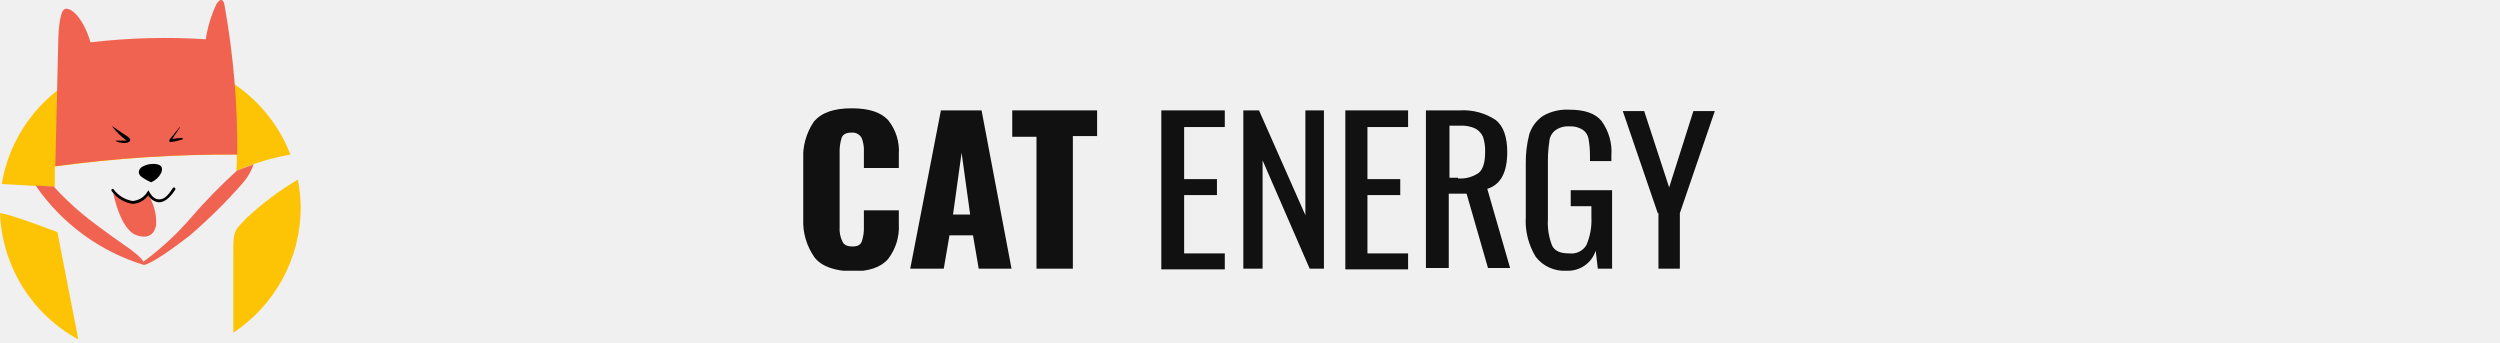
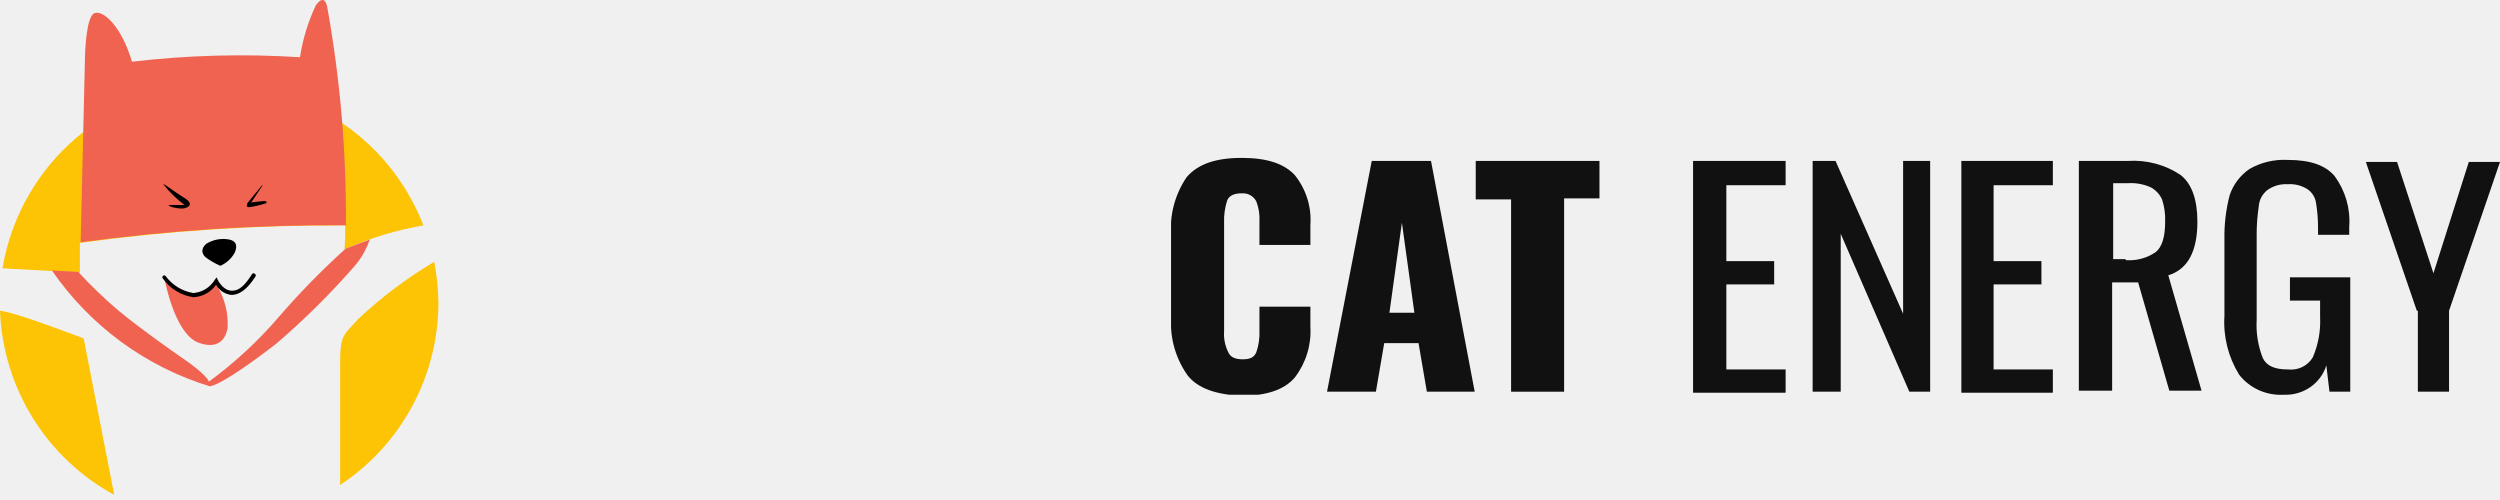
- <svg xmlns="http://www.w3.org/2000/svg" width="277" height="38" viewBox="0 0 277 38" fill="none">
+ <svg xmlns="http://www.w3.org/2000/svg" width="190" height="38" viewBox="0 0 190 38" fill="none">
  <g clip-path="url(#clip0)">
    <path d="M90.264 28.538C89.37 27.276 88.925 25.763 89 24.231V17.846C88.892 16.298 89.308 14.758 90.186 13.461C91.055 12.461 92.398 12 94.374 12C96.35 12 97.614 12.461 98.404 13.308C99.263 14.379 99.685 15.721 99.59 17.077V18.615H95.718V16.846C95.749 16.323 95.668 15.799 95.48 15.308C95.38 15.109 95.221 14.945 95.024 14.835C94.827 14.726 94.6 14.676 94.374 14.692C93.821 14.692 93.426 14.846 93.268 15.231C93.089 15.777 93.009 16.35 93.031 16.923V25.154C92.989 25.71 93.098 26.267 93.347 26.769C93.505 27.154 93.9 27.308 94.453 27.308C95.006 27.308 95.322 27.154 95.48 26.769C95.66 26.249 95.74 25.702 95.718 25.154V23.308H99.59V24.846C99.67 26.224 99.251 27.585 98.404 28.692C97.614 29.615 96.271 30.077 94.374 30.077C92.477 30 91.055 29.538 90.264 28.538Z" fill="#111111" />
    <path d="M104.253 12.231H108.757L112.077 29.769H108.441L107.809 26.077H105.201L104.569 29.769H100.854L104.253 12.231ZM107.493 23.769L106.545 16.923L105.596 23.769H107.493Z" fill="#111111" />
    <path d="M114.843 15.154H112.156V12.231H121.56V15.077H118.873V29.769H114.843V15.154Z" fill="#111111" />
    <path d="M128.752 12.231H135.707V14.077H131.202V19.846H134.837V21.615H131.202V28.077H135.707V29.846H128.673V12.231H128.752Z" fill="#111111" />
    <path d="M137.761 12.231H139.5L144.637 23.846V12.231H146.692V29.769H145.111L139.895 17.769V29.769H137.761V12.231Z" fill="#111111" />
    <path d="M149.063 12.231H156.017V14.077H151.513V19.846H155.148V21.615H151.513V28.077H156.017V29.846H149.063V12.231Z" fill="#111111" />
    <path d="M158.072 12.231H161.707C163.137 12.135 164.559 12.514 165.738 13.308C166.607 14 167.002 15.231 167.002 16.846C167.002 19.077 166.291 20.462 164.79 20.923L167.318 29.692H164.869L162.498 21.462H160.522V29.692H157.993V12.231H158.072ZM161.549 19.769C162.364 19.835 163.176 19.616 163.841 19.154C164.315 18.769 164.552 18 164.552 16.846C164.574 16.273 164.494 15.7 164.315 15.154C164.137 14.762 163.832 14.437 163.446 14.231C162.902 13.989 162.304 13.884 161.707 13.923H160.601V19.692H161.549V19.769Z" fill="#111111" />
    <path d="M170.164 28.462C169.342 27.117 168.956 25.562 169.057 24V18.154C169.038 17.039 169.17 15.927 169.452 14.846C169.717 14.039 170.244 13.337 170.954 12.846C171.836 12.338 172.854 12.097 173.878 12.154C175.538 12.154 176.723 12.539 177.434 13.385C178.252 14.502 178.644 15.862 178.541 17.231V17.846H176.17V17.308C176.173 16.663 176.12 16.02 176.012 15.385C175.945 14.983 175.718 14.623 175.379 14.385C174.935 14.101 174.408 13.966 173.878 14C173.311 13.965 172.75 14.128 172.297 14.461C172.111 14.614 171.959 14.802 171.851 15.013C171.742 15.225 171.679 15.456 171.665 15.692C171.561 16.38 171.508 17.074 171.507 17.769V24.308C171.449 25.304 171.61 26.301 171.981 27.231C172.297 27.846 172.93 28.077 173.878 28.077C174.252 28.122 174.632 28.059 174.97 27.895C175.307 27.73 175.587 27.473 175.775 27.154C176.192 26.181 176.381 25.13 176.328 24.077V22.846H174.036V21.077H178.62V29.769H177.039L176.802 27.769C176.595 28.439 176.163 29.023 175.576 29.427C174.989 29.831 174.28 30.033 173.562 30C172.909 30.037 172.256 29.916 171.663 29.648C171.07 29.379 170.555 28.972 170.164 28.462Z" fill="#111111" />
    <path d="M183.678 23.615L179.805 12.308H182.176L184.942 20.769L187.629 12.308H190L186.128 23.615V29.769H183.757V23.615H183.678Z" fill="#111111" />
  </g>
  <g clip-path="url(#clip1)">
    <path d="M6.07 20.72V18.46C12.754 17.542 19.494 17.098 26.24 17.13C26.24 17.73 26.24 18.34 26.18 18.95C28.098 18.099 30.113 17.488 32.18 17.13C30.863 13.722 28.462 10.841 25.347 8.931C22.232 7.021 18.576 6.186 14.941 6.557C11.306 6.927 7.894 8.482 5.229 10.981C2.563 13.48 0.793 16.786 0.19 20.39L6.07 20.72Z" fill="#FDC305" />
    <path d="M27.24 24.23C26.08 25.51 25.85 25.43 25.85 27.68C25.85 28.59 25.85 32.58 25.85 36.86C28.142 35.346 30.024 33.288 31.328 30.869C32.632 28.451 33.316 25.747 33.32 23C33.307 21.959 33.2 20.922 33 19.9C30.928 21.13 28.997 22.581 27.24 24.23Z" fill="#FDC305" />
    <path d="M6.36 25.72C6.36 25.72 2.57 24.28 1.17 23.89C0.787 23.769 0.396 23.676 0 23.61C0.108 26.496 0.966 29.304 2.487 31.759C4.009 34.213 6.143 36.23 8.68 37.61L6.36 25.72Z" fill="#FDC305" />
    <path d="M26.29 17.12C26.331 11.599 25.862 6.085 24.89 0.65C24.89 0.65 24.75 -0.64 24 0.41C23.411 1.658 23.007 2.985 22.8 4.35C18.542 4.076 14.268 4.19 10.03 4.69C9.24 2 7.85 0.75 7.18 1C6.51 1.25 6.46 4.31 6.46 4.31L6.13 18.41C12.811 17.506 19.548 17.075 26.29 17.12Z" fill="#F06351" />
    <path d="M12.41 14C12.41 13.91 13.41 14.68 13.82 14.92C14.23 15.16 14.43 15.34 14.43 15.51C14.43 15.68 14.16 15.85 13.8 15.85C13.44 15.85 12.89 15.73 12.8 15.58H13.74H14.03C13.421 15.129 12.876 14.598 12.41 14Z" fill="black" />
    <path d="M19.89 14.11L18.8 15.44C18.8 15.5 18.63 15.79 18.98 15.74C19.394 15.678 19.802 15.581 20.2 15.45C20.31 15.45 20.27 15.26 20.09 15.28C19.91 15.3 19.4 15.33 19.09 15.39L19.93 14.13C19.93 14.13 20 14 19.89 14.11Z" fill="black" />
    <path d="M16.75 20.2C17.213 19.996 17.597 19.644 17.84 19.2C18.12 18.55 17.84 18.29 17.4 18.2C16.798 18.09 16.177 18.212 15.66 18.54C15.27 18.9 15.32 19.26 15.61 19.54C15.961 19.806 16.344 20.028 16.75 20.2Z" fill="black" />
    <path d="M16.35 21.45C16.238 21.678 16.082 21.883 15.89 22.05C15.605 22.279 15.255 22.412 14.89 22.43C14.364 22.472 13.841 22.319 13.42 22C13.222 21.881 13.044 21.732 12.89 21.56C12.79 21.449 12.667 21.36 12.53 21.3C12.53 21.3 13.28 25.4 15.1 26.05C16.92 26.7 17.24 25.3 17.3 24.92C17.36 23.785 17.074 22.659 16.48 21.69C16.46 21.38 16.45 21.58 16.35 21.45Z" fill="#F06351" />
    <path d="M14.71 22.59C14.245 22.525 13.799 22.365 13.398 22.121C12.998 21.877 12.651 21.553 12.38 21.17C12.367 21.157 12.356 21.141 12.349 21.124C12.342 21.107 12.338 21.089 12.338 21.07C12.338 21.051 12.342 21.033 12.349 21.016C12.356 20.999 12.367 20.983 12.38 20.97C12.393 20.957 12.409 20.946 12.426 20.939C12.443 20.932 12.461 20.928 12.48 20.928C12.499 20.928 12.517 20.932 12.534 20.939C12.551 20.946 12.567 20.957 12.58 20.97C13.085 21.664 13.843 22.131 14.69 22.27C15.022 22.245 15.343 22.141 15.626 21.967C15.91 21.793 16.148 21.554 16.32 21.27L16.46 21.08L16.56 21.29C16.56 21.29 16.93 22.05 17.56 22.09C18.19 22.13 18.61 21.68 19.17 20.81C19.183 20.797 19.199 20.786 19.216 20.779C19.233 20.772 19.251 20.768 19.27 20.768C19.289 20.768 19.307 20.772 19.324 20.779C19.341 20.786 19.357 20.797 19.37 20.81C19.402 20.831 19.425 20.863 19.435 20.9C19.444 20.937 19.439 20.977 19.42 21.01C18.78 22.01 18.15 22.45 17.54 22.41C17.308 22.376 17.087 22.29 16.893 22.159C16.699 22.027 16.537 21.853 16.42 21.65C16.223 21.924 15.968 22.151 15.672 22.314C15.376 22.477 15.047 22.571 14.71 22.59Z" fill="black" />
    <path d="M26.24 18.92C24.445 20.544 22.751 22.277 21.17 24.11C19.599 25.936 17.824 27.577 15.88 29C15.66 28.47 14.26 27.49 14.26 27.49C14.26 27.49 11.13 25.35 9.08 23.67C7.974 22.737 6.929 21.735 5.95 20.67L3.95 20.56C6.84 24.765 11.07 27.868 15.95 29.36C16.81 29.22 19.22 27.5 21.02 26.1C23.139 24.282 25.124 22.313 26.96 20.21C27.462 19.621 27.849 18.942 28.1 18.21C27 18.6 26.24 18.92 26.24 18.92Z" fill="#F06351" />
  </g>
  <defs>
    <clipPath id="clip0">
      <rect width="101" height="18" fill="white" transform="translate(89 12)" />
    </clipPath>
    <clipPath id="clip1">
      <rect width="33.32" height="37.61" fill="white" />
    </clipPath>
  </defs>
</svg>
